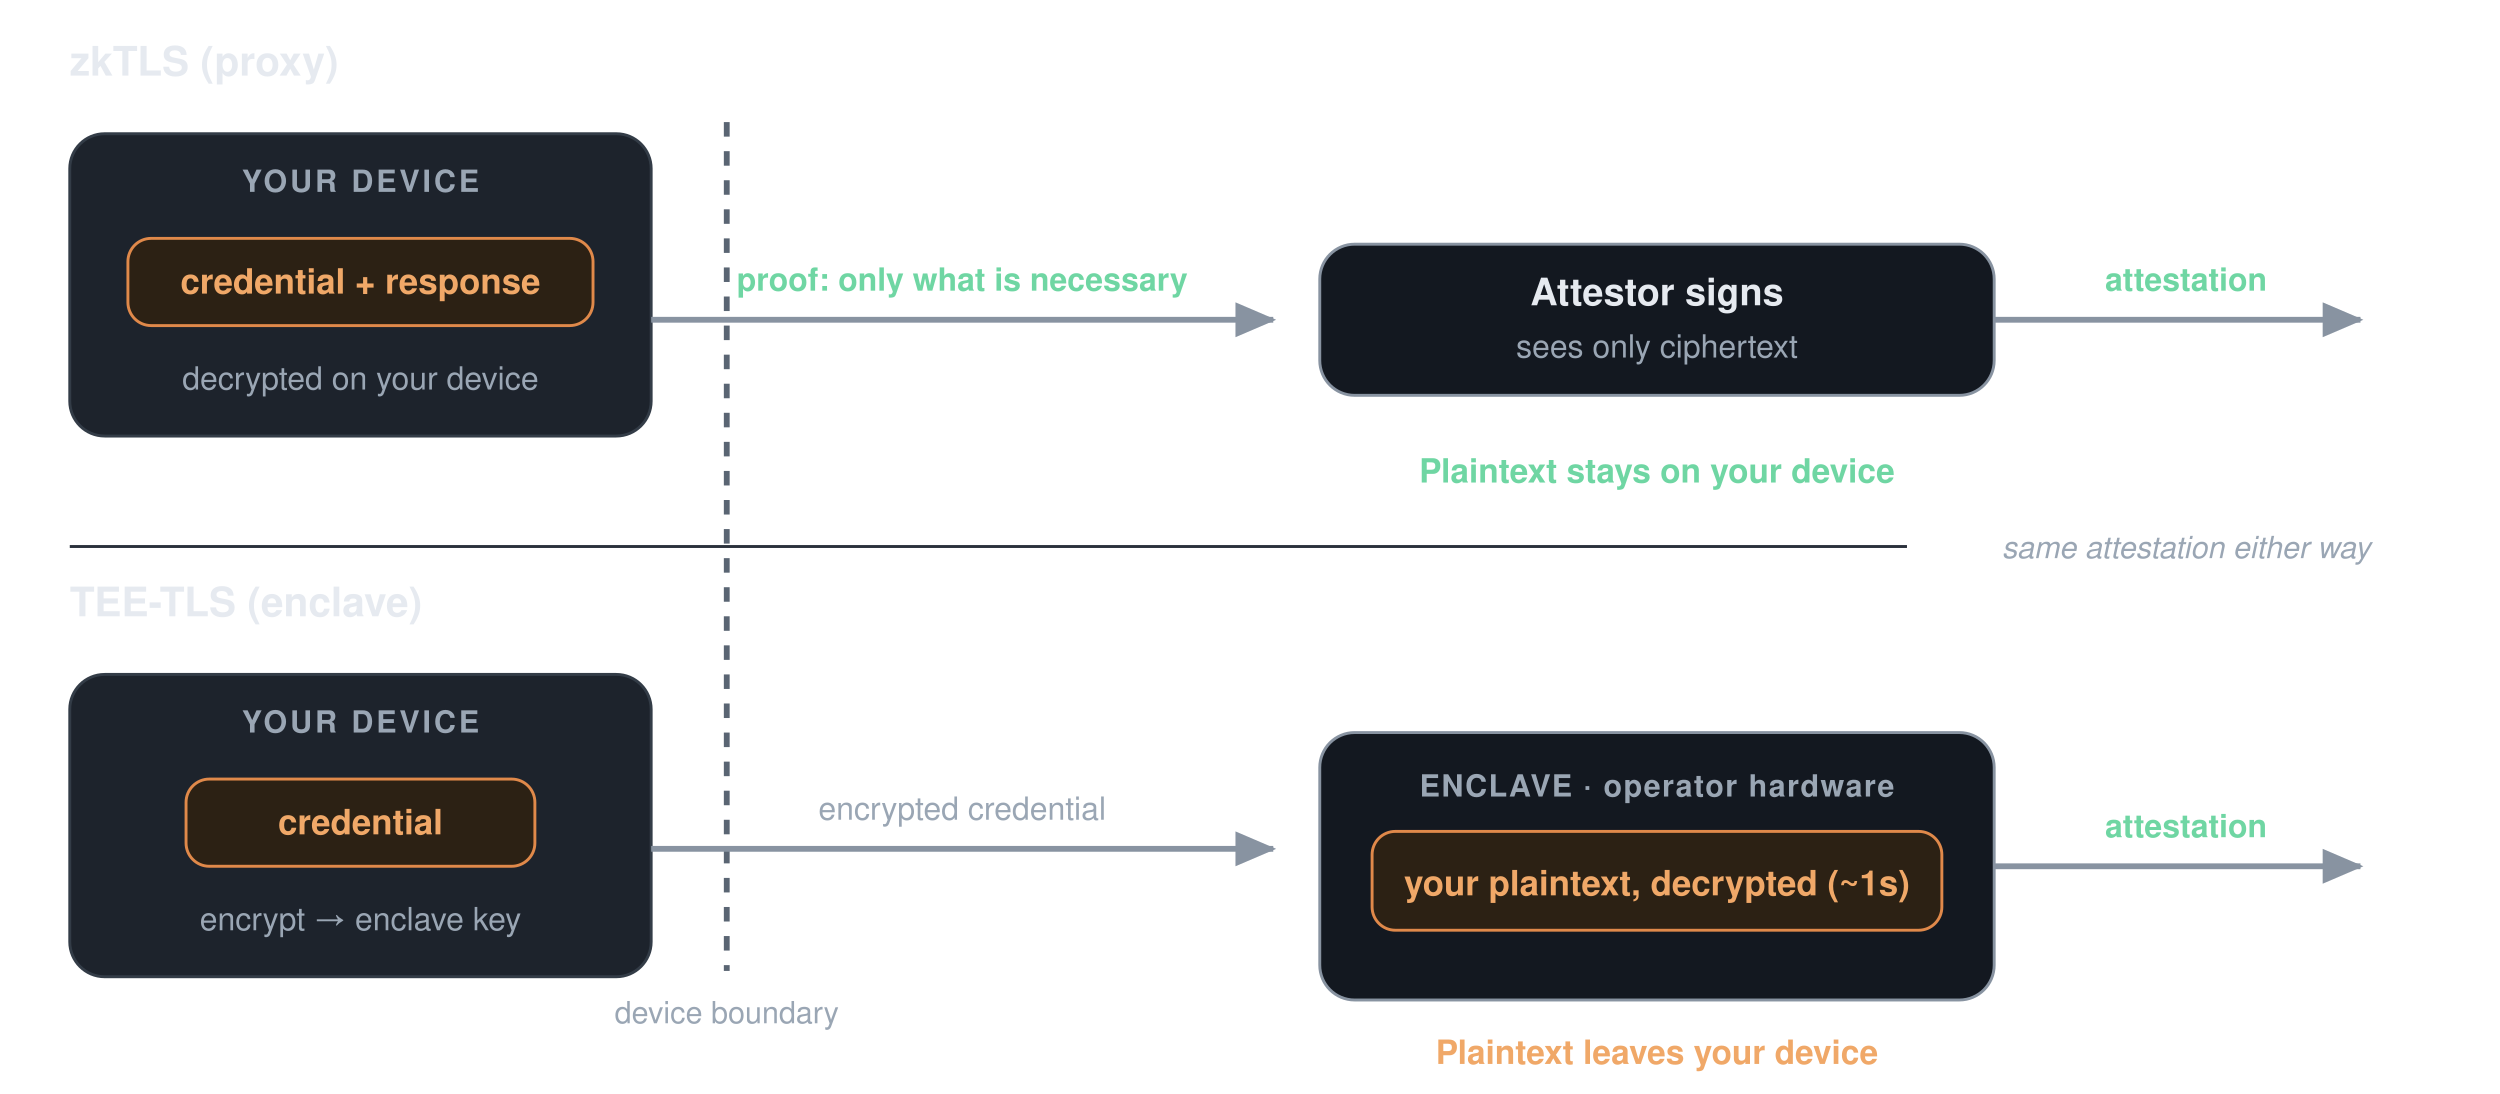
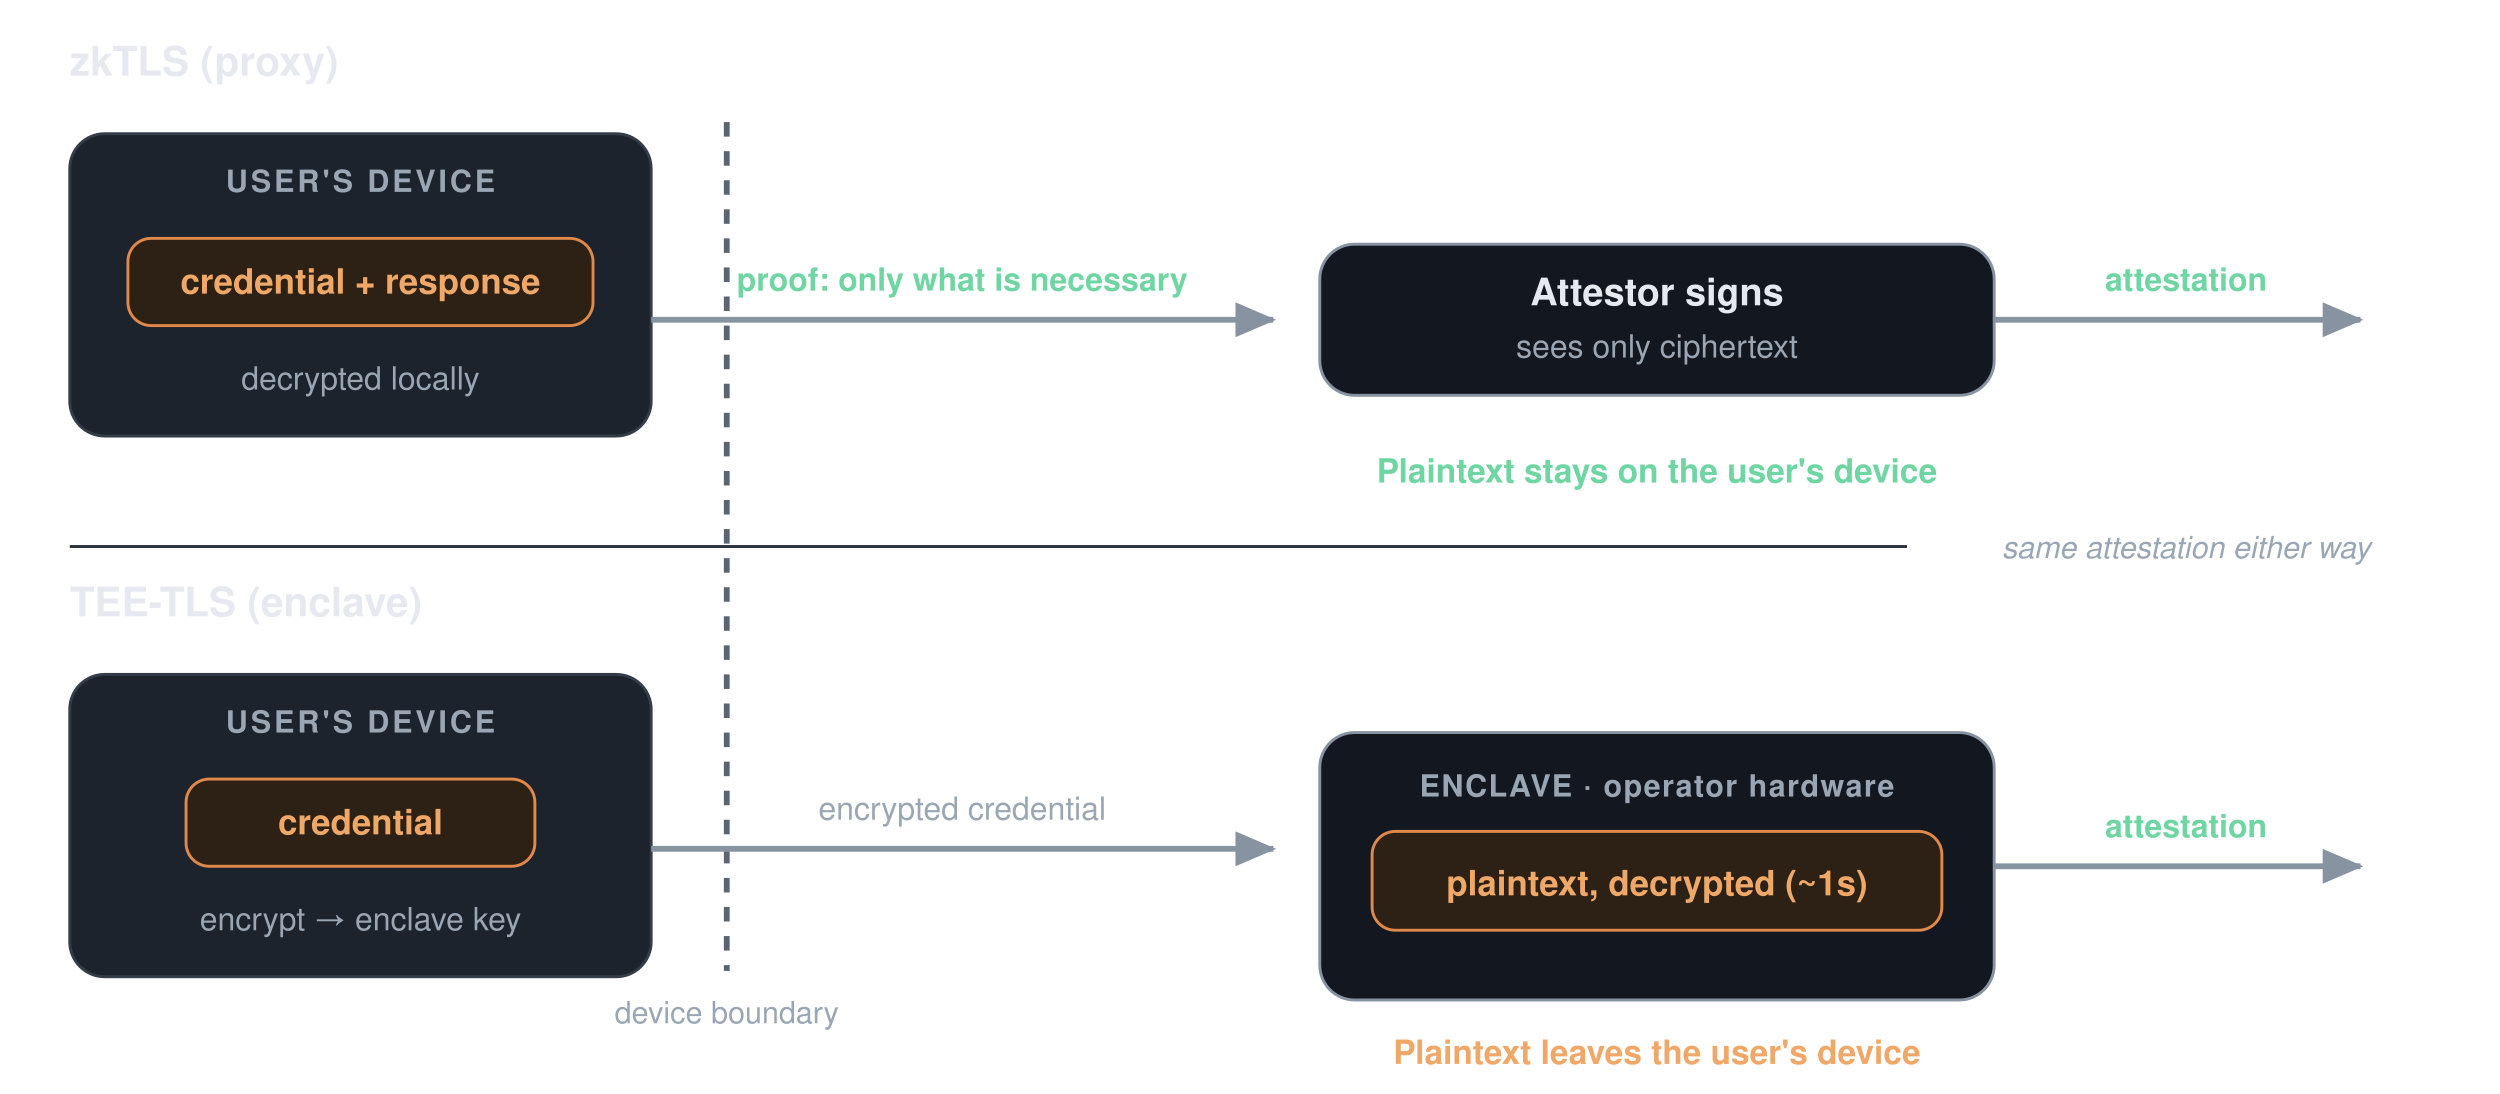
<svg xmlns="http://www.w3.org/2000/svg" viewBox="0 0 860 376" width="860" height="376" font-family="-apple-system,BlinkMacSystemFont,'Segoe UI',Helvetica,Arial,sans-serif">
  <defs>
    <marker id="ah" markerWidth="9" markerHeight="8" refX="6.5" refY="3" orient="auto" markerUnits="strokeWidth">
      <path d="M0,0 L7,3 L0,6 Z" fill="#8893a1" />
    </marker>
    <style>
      .strong{fill:#e6eaf0}.muted{fill:#9aa6b4}.plain{fill:#f0a868}.safe{fill:#6fd6a3}
    </style>
  </defs>
  <line x1="250" y1="42" x2="250" y2="334" stroke="#5a6573" stroke-width="2" stroke-dasharray="5 5" />
  <text x="250" y="352" text-anchor="middle" font-size="10.5" class="muted">device boundary</text>
  <text x="24" y="26" font-size="14" font-weight="700" class="strong">zkTLS (proxy)</text>
  <rect x="24" y="46" width="200" height="104" rx="12" fill="#1d232c" stroke="#333c47" />
-   <text x="124" y="66" text-anchor="middle" font-size="10.5" font-weight="700" letter-spacing="1" class="muted">YOUR DEVICE</text>
+   <text x="124" y="66" text-anchor="middle" font-size="10.5" font-weight="700" letter-spacing="1" class="muted">USER'S DEVICE</text>
  <rect x="44" y="82" width="160" height="30" rx="8" fill="#2c2114" stroke="#e0894a" />
  <text x="124" y="101" text-anchor="middle" font-size="12" font-weight="600" class="plain">credential + response</text>
-   <text x="124" y="134" text-anchor="middle" font-size="11" class="muted">decrypted on your device</text>
+   <text x="124" y="134" text-anchor="middle" font-size="11" class="muted">decrypted locally</text>
  <line x1="224" y1="110" x2="438" y2="110" stroke="#8893a1" stroke-width="2" marker-end="url(#ah)" />
  <text x="331" y="100" text-anchor="middle" font-size="11" font-weight="600" class="safe">proof: only what is necessary</text>
  <rect x="454" y="84" width="232" height="52" rx="12" fill="#131820" stroke="#8893a1" />
  <text x="570" y="105" text-anchor="middle" font-size="13" font-weight="700" class="strong">Attestor signs</text>
  <text x="570" y="123" text-anchor="middle" font-size="11" class="muted">sees only ciphertext</text>
  <line x1="686" y1="110" x2="812" y2="110" stroke="#8893a1" stroke-width="2" marker-end="url(#ah)" />
  <text x="752" y="100" text-anchor="middle" font-size="11" font-weight="600" class="safe">attestation</text>
-   <text x="570" y="166" text-anchor="middle" font-size="11.5" font-weight="600" class="safe">Plaintext stays on your device</text>
+   <text x="570" y="166" text-anchor="middle" font-size="11.5" font-weight="600" class="safe">Plaintext stays on the user's device</text>
  <line x1="24" y1="188" x2="656" y2="188" stroke="#2a313b" stroke-width="1" />
  <text x="752" y="192" text-anchor="middle" font-size="10.5" font-style="italic" class="muted">same attestation either way</text>
  <text x="24" y="212" font-size="14" font-weight="700" class="strong">TEE-TLS (enclave)</text>
  <rect x="24" y="232" width="200" height="104" rx="12" fill="#1d232c" stroke="#333c47" />
-   <text x="124" y="252" text-anchor="middle" font-size="10.5" font-weight="700" letter-spacing="1" class="muted">YOUR DEVICE</text>
+   <text x="124" y="252" text-anchor="middle" font-size="10.5" font-weight="700" letter-spacing="1" class="muted">USER'S DEVICE</text>
  <rect x="64" y="268" width="120" height="30" rx="8" fill="#2c2114" stroke="#e0894a" />
  <text x="124" y="287" text-anchor="middle" font-size="12" font-weight="600" class="plain">credential</text>
  <text x="124" y="320" text-anchor="middle" font-size="11" class="muted">encrypt → enclave key</text>
  <line x1="224" y1="292" x2="438" y2="292" stroke="#8893a1" stroke-width="2" marker-end="url(#ah)" />
  <text x="331" y="282" text-anchor="middle" font-size="11" class="muted">encrypted credential</text>
  <rect x="454" y="252" width="232" height="92" rx="12" fill="#131820" stroke="#8893a1" />
  <text x="570" y="274" text-anchor="middle" font-size="10.5" font-weight="700" letter-spacing="0.5" class="muted">ENCLAVE · operator hardware</text>
  <rect x="472" y="286" width="196" height="34" rx="8" fill="#2c2114" stroke="#e0894a" />
-   <text x="570" y="308" text-anchor="middle" font-size="12" font-weight="600" class="plain">your plaintext, decrypted (~1s)</text>
+   <text x="570" y="308" text-anchor="middle" font-size="12" font-weight="600" class="plain">plaintext, decrypted (~1s)</text>
  <line x1="686" y1="298" x2="812" y2="298" stroke="#8893a1" stroke-width="2" marker-end="url(#ah)" />
  <text x="752" y="288" text-anchor="middle" font-size="11" font-weight="600" class="safe">attestation</text>
-   <text x="570" y="366" text-anchor="middle" font-size="11.5" font-weight="600" class="plain">Plaintext leaves your device</text>
+   <text x="570" y="366" text-anchor="middle" font-size="11.5" font-weight="600" class="plain">Plaintext leaves the user's device</text>
</svg>
